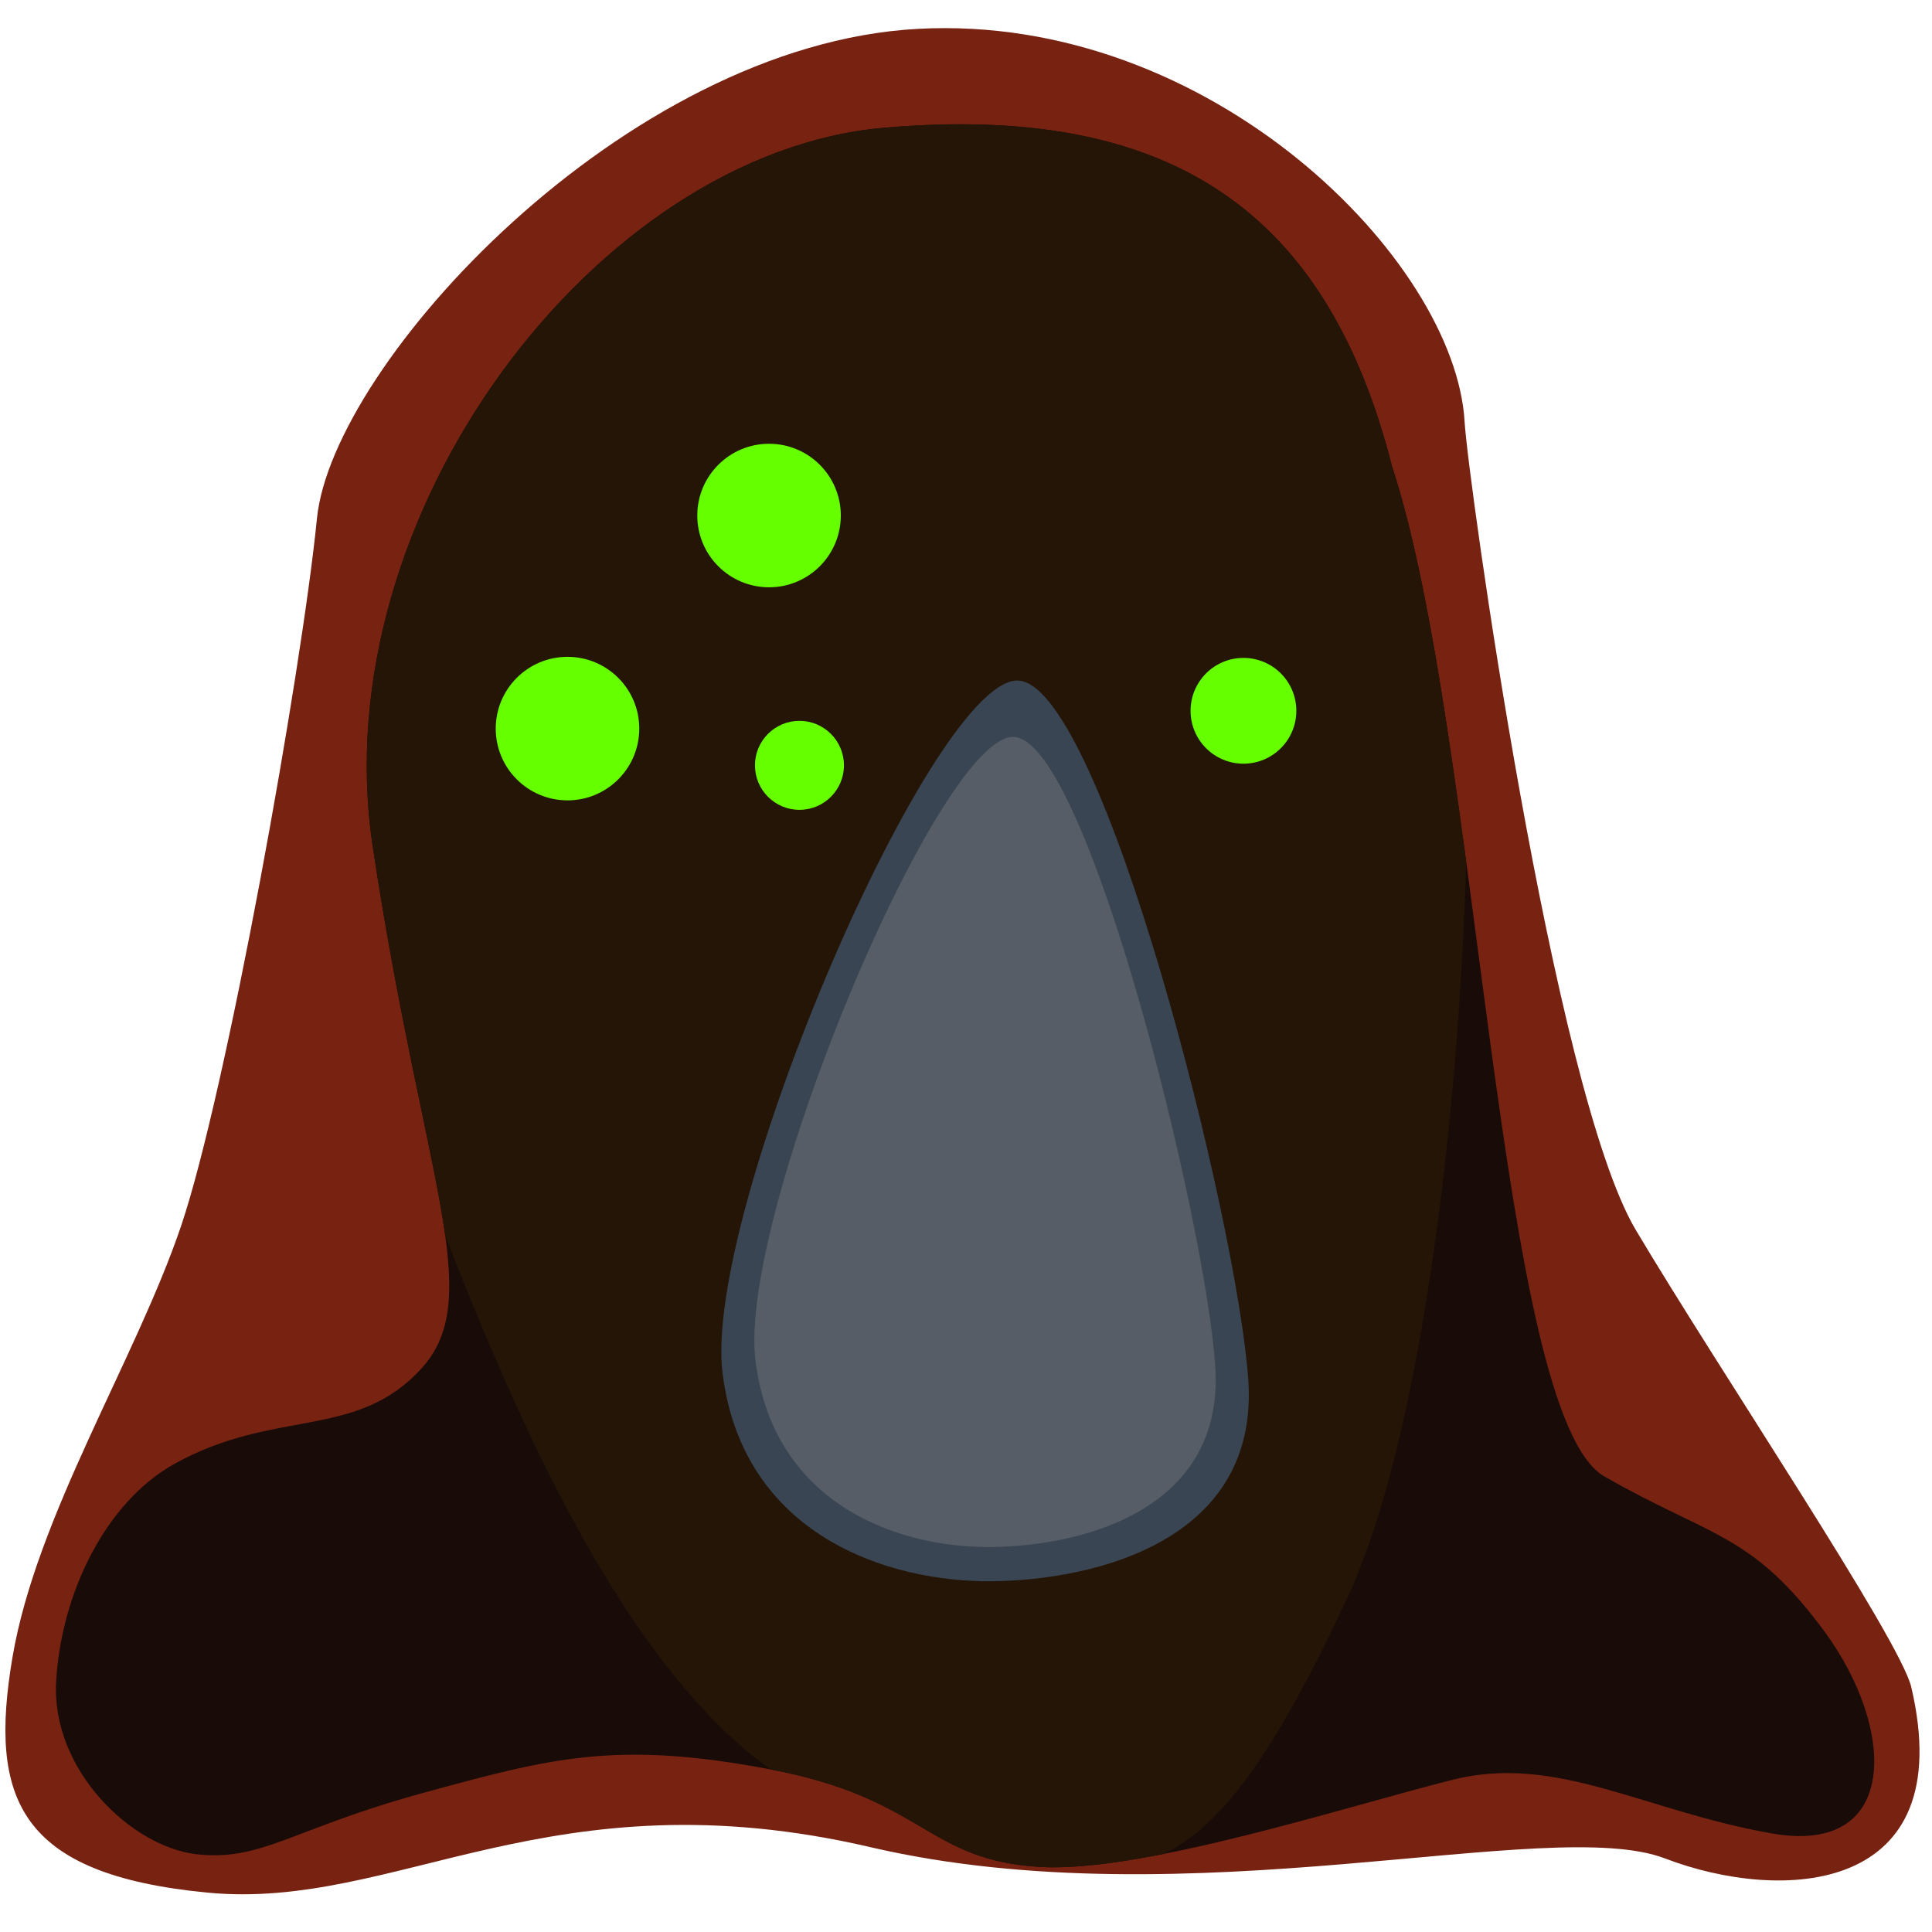
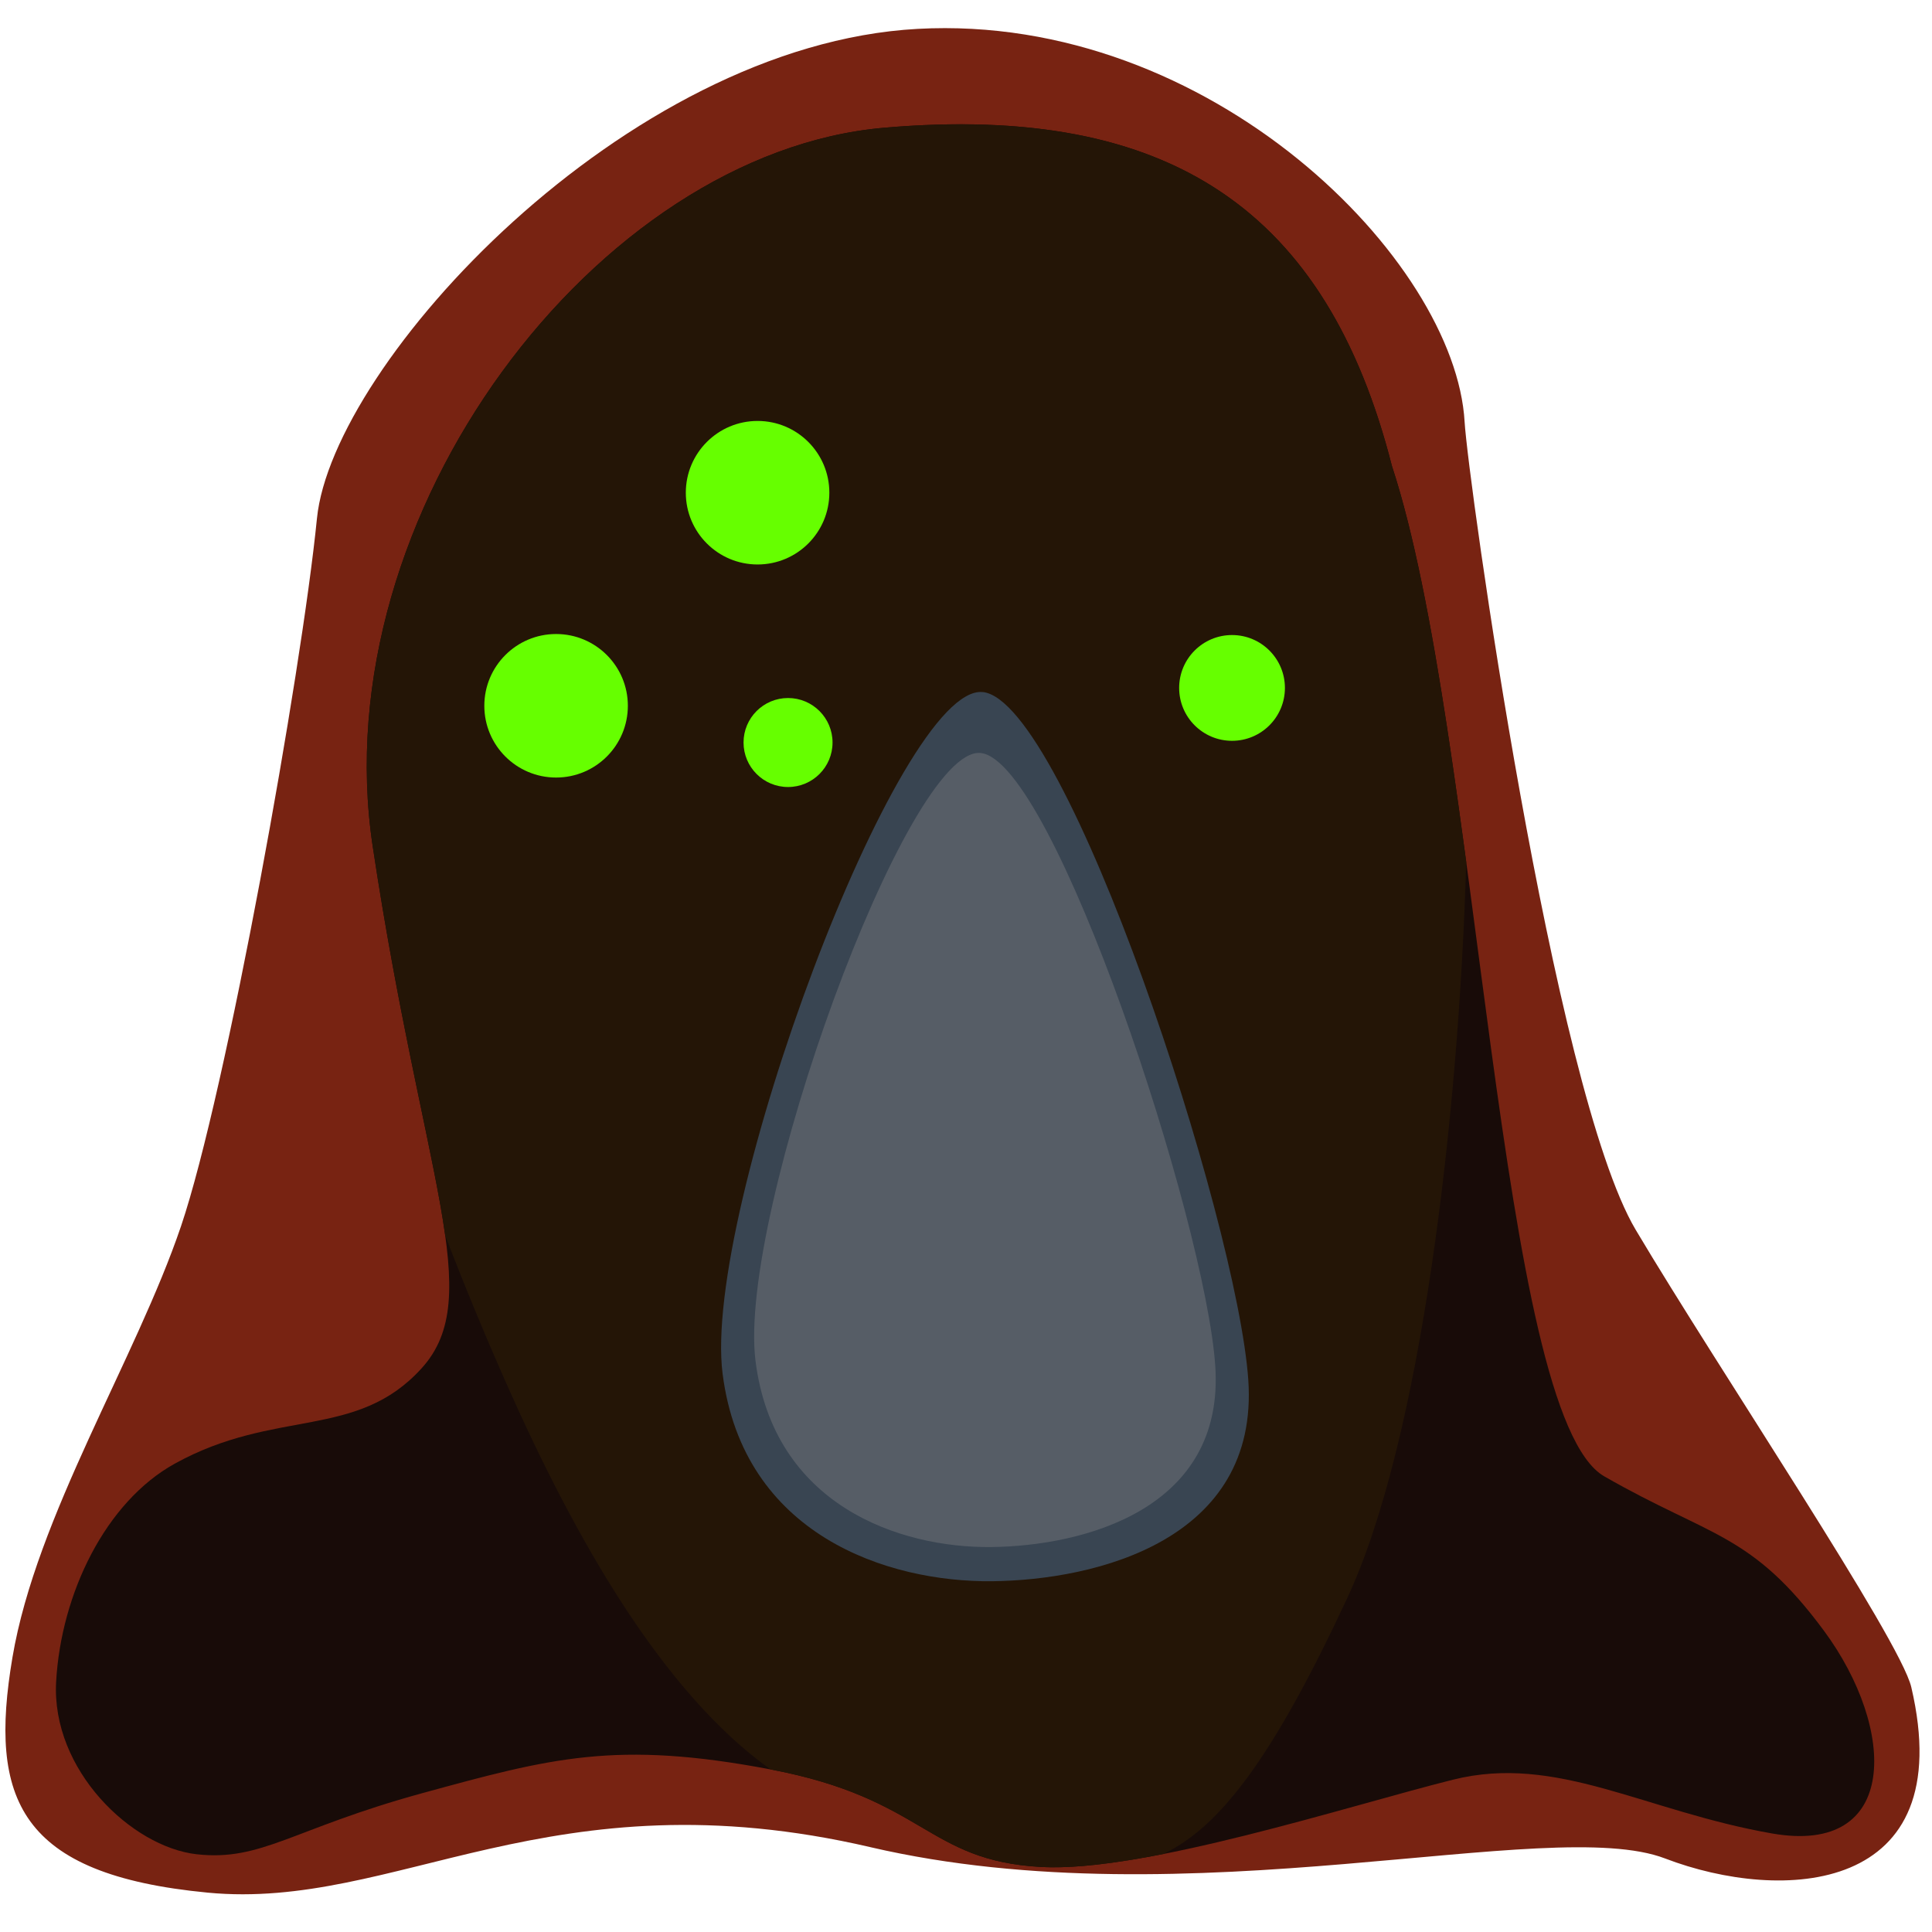
<svg xmlns="http://www.w3.org/2000/svg" width="128" height="128" viewBox="0 0 33.867 33.867">
  <path d="M15.259 32.38c-5.614-1.306-8.31 1.114-11.618.797C.33 32.86-.201 31.535.218 29.055c.419-2.48 2.164-5.226 2.956-7.563.791-2.338 2.112-9.69 2.382-12.404C5.827 6.374 10.95.785 16.087.506c5.14-.28 9.426 4.062 9.587 6.89.056.98 1.549 11.72 2.999 14.162 1.45 2.44 4.635 7.179 4.831 8.017.854 3.65-2.279 3.784-4.316 3.003-2.037-.78-8.315 1.107-13.93-.198z" fill="#782312" />
  <path d="M31.065 32.14c2.234.39 2.181-1.828.91-3.551-1.273-1.723-1.989-1.639-3.854-2.71-1.866-1.072-2.186-13.044-3.72-17.708-1.138-4.465-3.874-6.366-8.9-5.932-5.025.433-9.846 6.766-8.968 12.594.877 5.827 2 7.894.858 9.152-1.141 1.259-2.557.694-4.327 1.672-1.214.671-1.993 2.277-2.08 3.822-.087 1.546 1.321 2.896 2.462 3.025 1.14.128 1.683-.447 3.947-1.068 2.264-.62 3.405-.933 6.115-.419 2.709.514 2.73 1.596 4.733 1.71 1.797.102 5.411-1.076 7.23-1.53 1.817-.455 3.36.553 5.594.943z" fill="#180b08" />
  <path d="M17.28 2.186c-.558-.02-1.15-.001-1.779.053-5.025.433-9.846 6.766-8.968 12.594.497 3.302 1.073 5.396 1.27 6.82a54.68 54.68 0 001.063 2.575c1.229 2.781 2.764 5.45 4.642 6.79 2.71.513 2.73 1.595 4.733 1.708.571.033 1.327-.064 2.15-.226.99-.473 1.913-1.67 3.223-4.48 1.304-2.798 1.961-8.49 2.088-12.913-.363-2.69-.755-5.276-1.302-6.936-.995-3.907-3.214-5.85-7.12-5.985z" fill="#241506" />
-   <circle cx="13.481" cy="9.037" r="1.258" fill="#6f0" />
-   <circle cx="9.948" cy="12.772" r="1.258" fill="#6f0" />
-   <circle cx="14.014" cy="13.416" r=".78" fill="#6f0" />
-   <circle cx="21.797" cy="12.46" r=".927" fill="#6f0" />
-   <path d="M17.869 11.931c1.471.159 3.819 9.453 4.013 12.258.193 2.805-2.66 3.51-4.492 3.529-1.832.019-4.362-.808-4.723-3.636-.362-2.828 3.73-12.31 5.202-12.15z" fill="#394552" />
-   <path d="M17.793 12.92c1.288.143 3.341 8.502 3.51 11.025.17 2.523-2.326 3.157-3.928 3.174-1.603.017-3.816-.726-4.132-3.27-.316-2.543 3.263-11.072 4.55-10.93z" fill="#565d66" />
+   <circle cx="13.28" cy="8.637" r="1.258" fill="#6f0" />
+   <circle cx="9.748" cy="12.372" r="1.258" fill="#6f0" />
+   <circle cx="13.814" cy="13.016" r=".78" fill="#6f0" />
+   <circle cx="21.597" cy="12.059" r=".927" fill="#6f0" />
+   <path d="M17.228 12.131c1.472.16 4.46 9.253 4.654 12.058.193 2.805-2.66 3.51-4.492 3.529-1.832.019-4.362-.808-4.723-3.636-.362-2.828 3.09-12.11 4.561-11.95z" fill="#394552" />
+   <path d="M17.193 13.2c1.287.143 3.941 8.222 4.11 10.745.17 2.523-2.326 3.157-3.928 3.174-1.603.017-3.816-.726-4.132-3.27-.316-2.543 2.662-10.792 3.95-10.649z" fill="#565d66" />
</svg>
